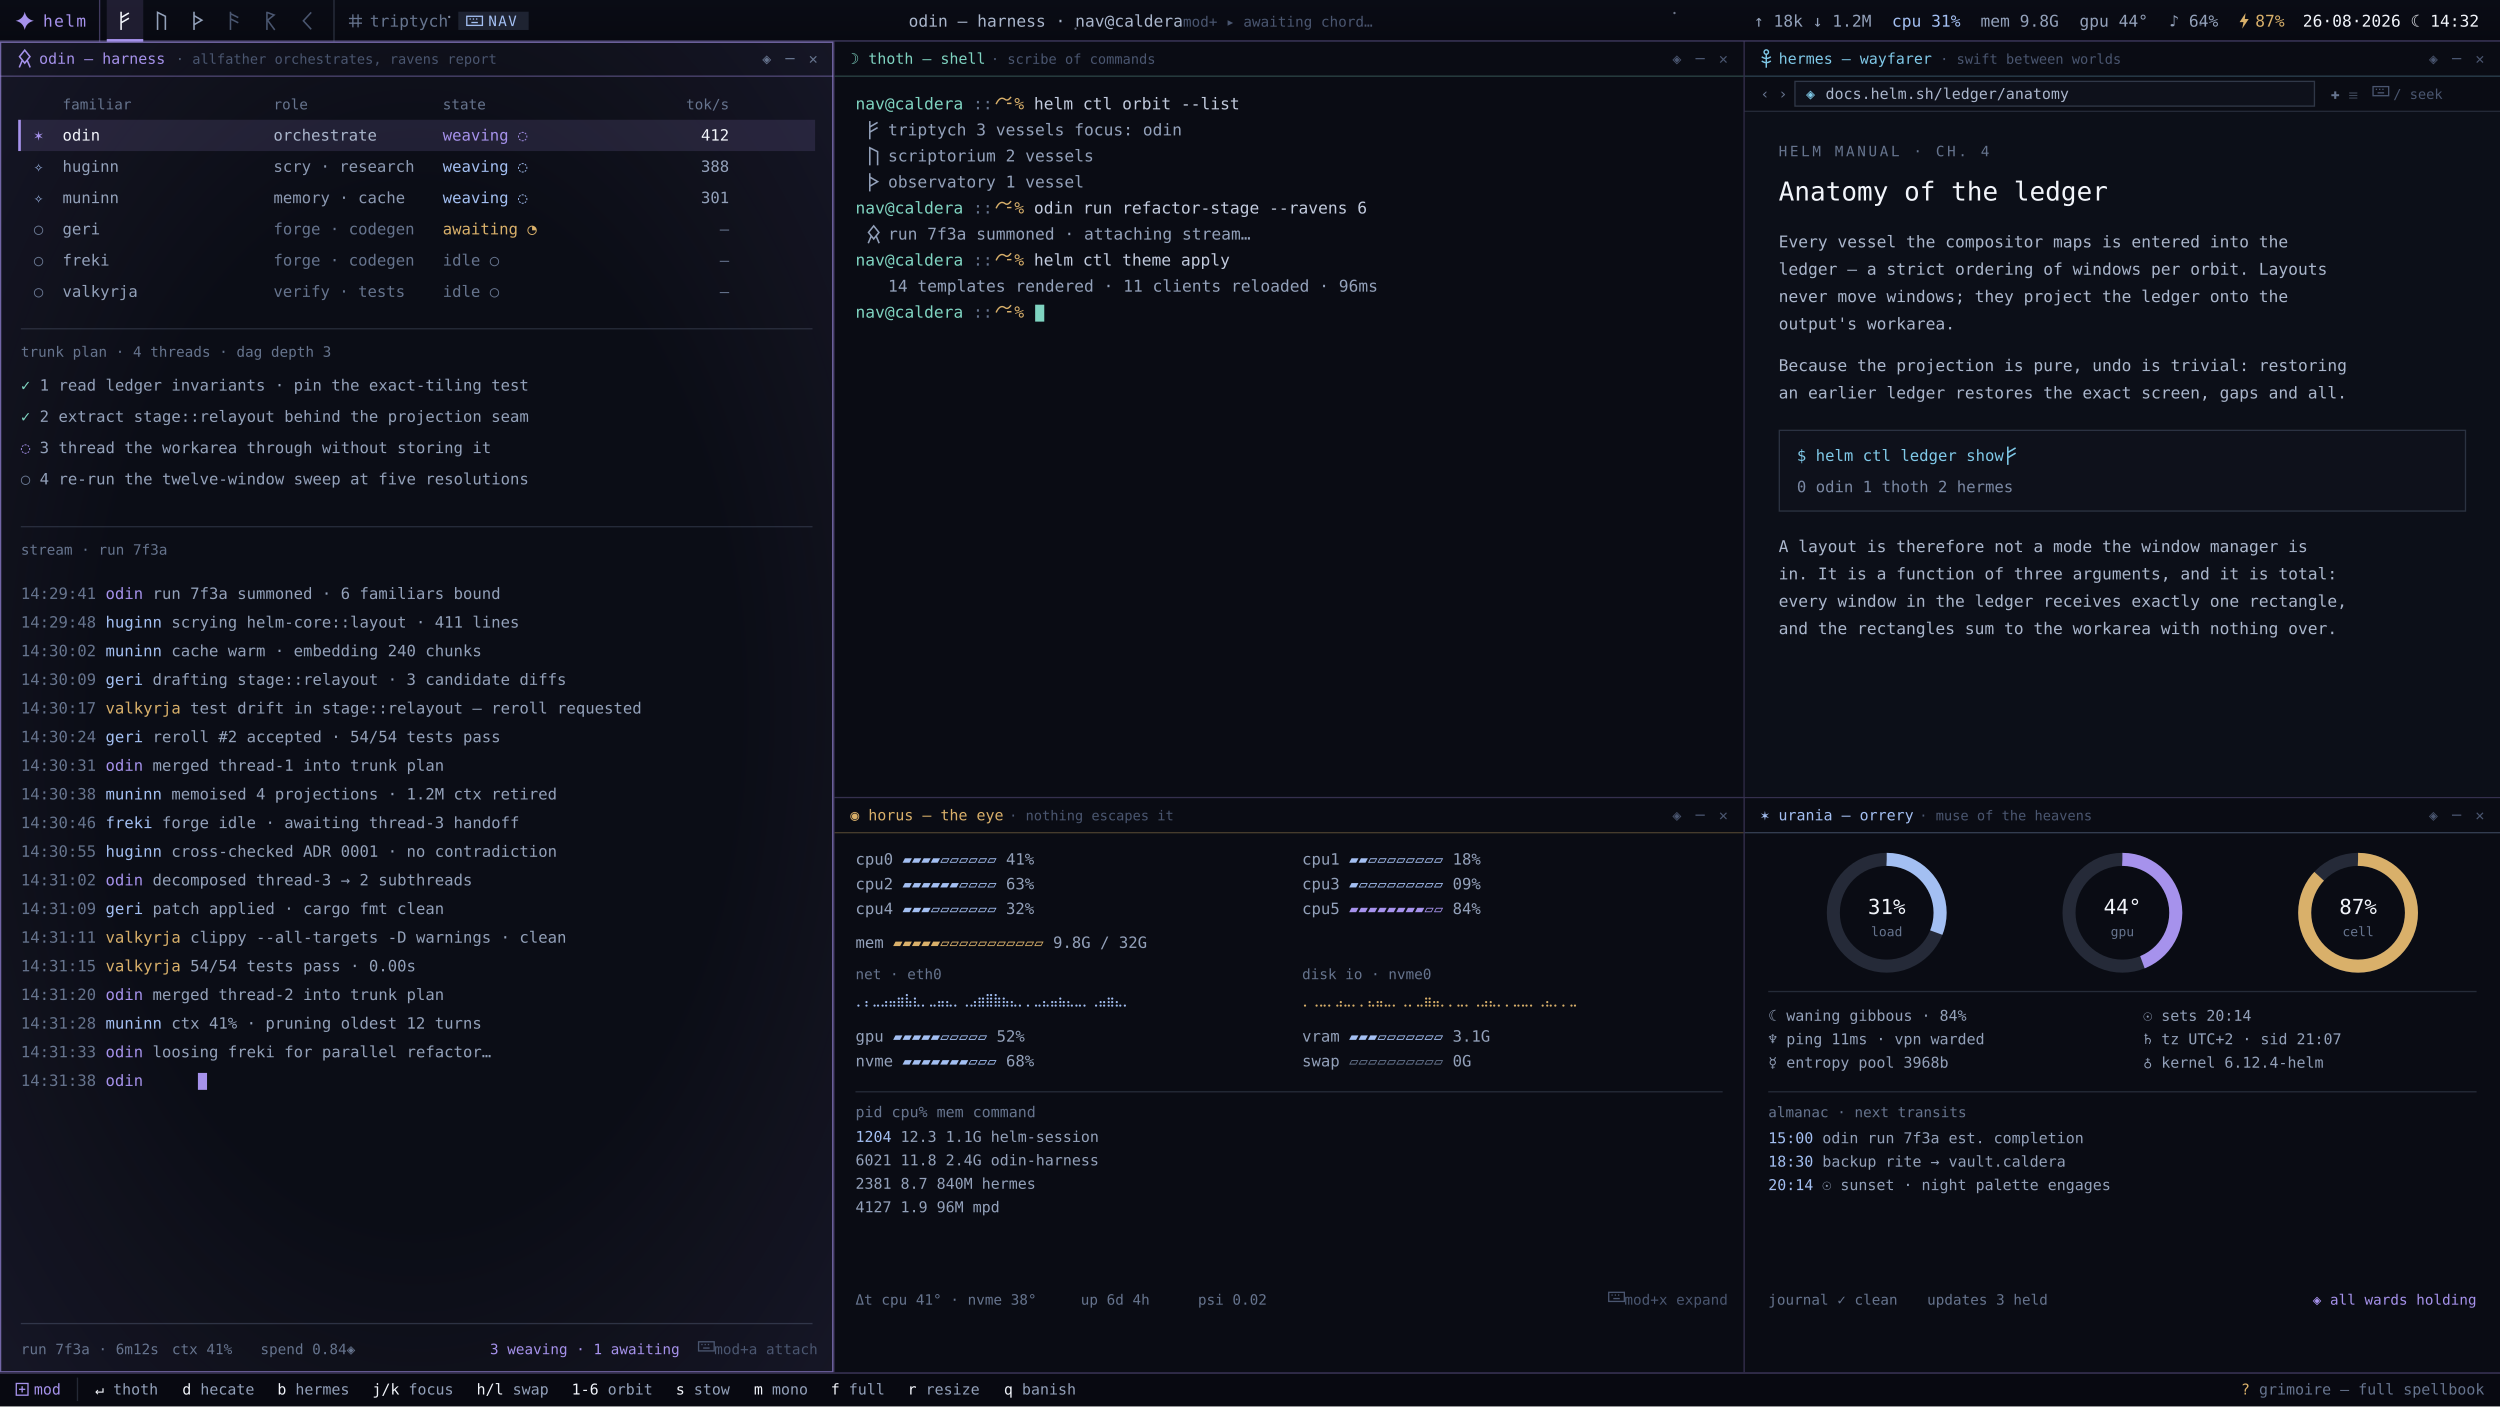
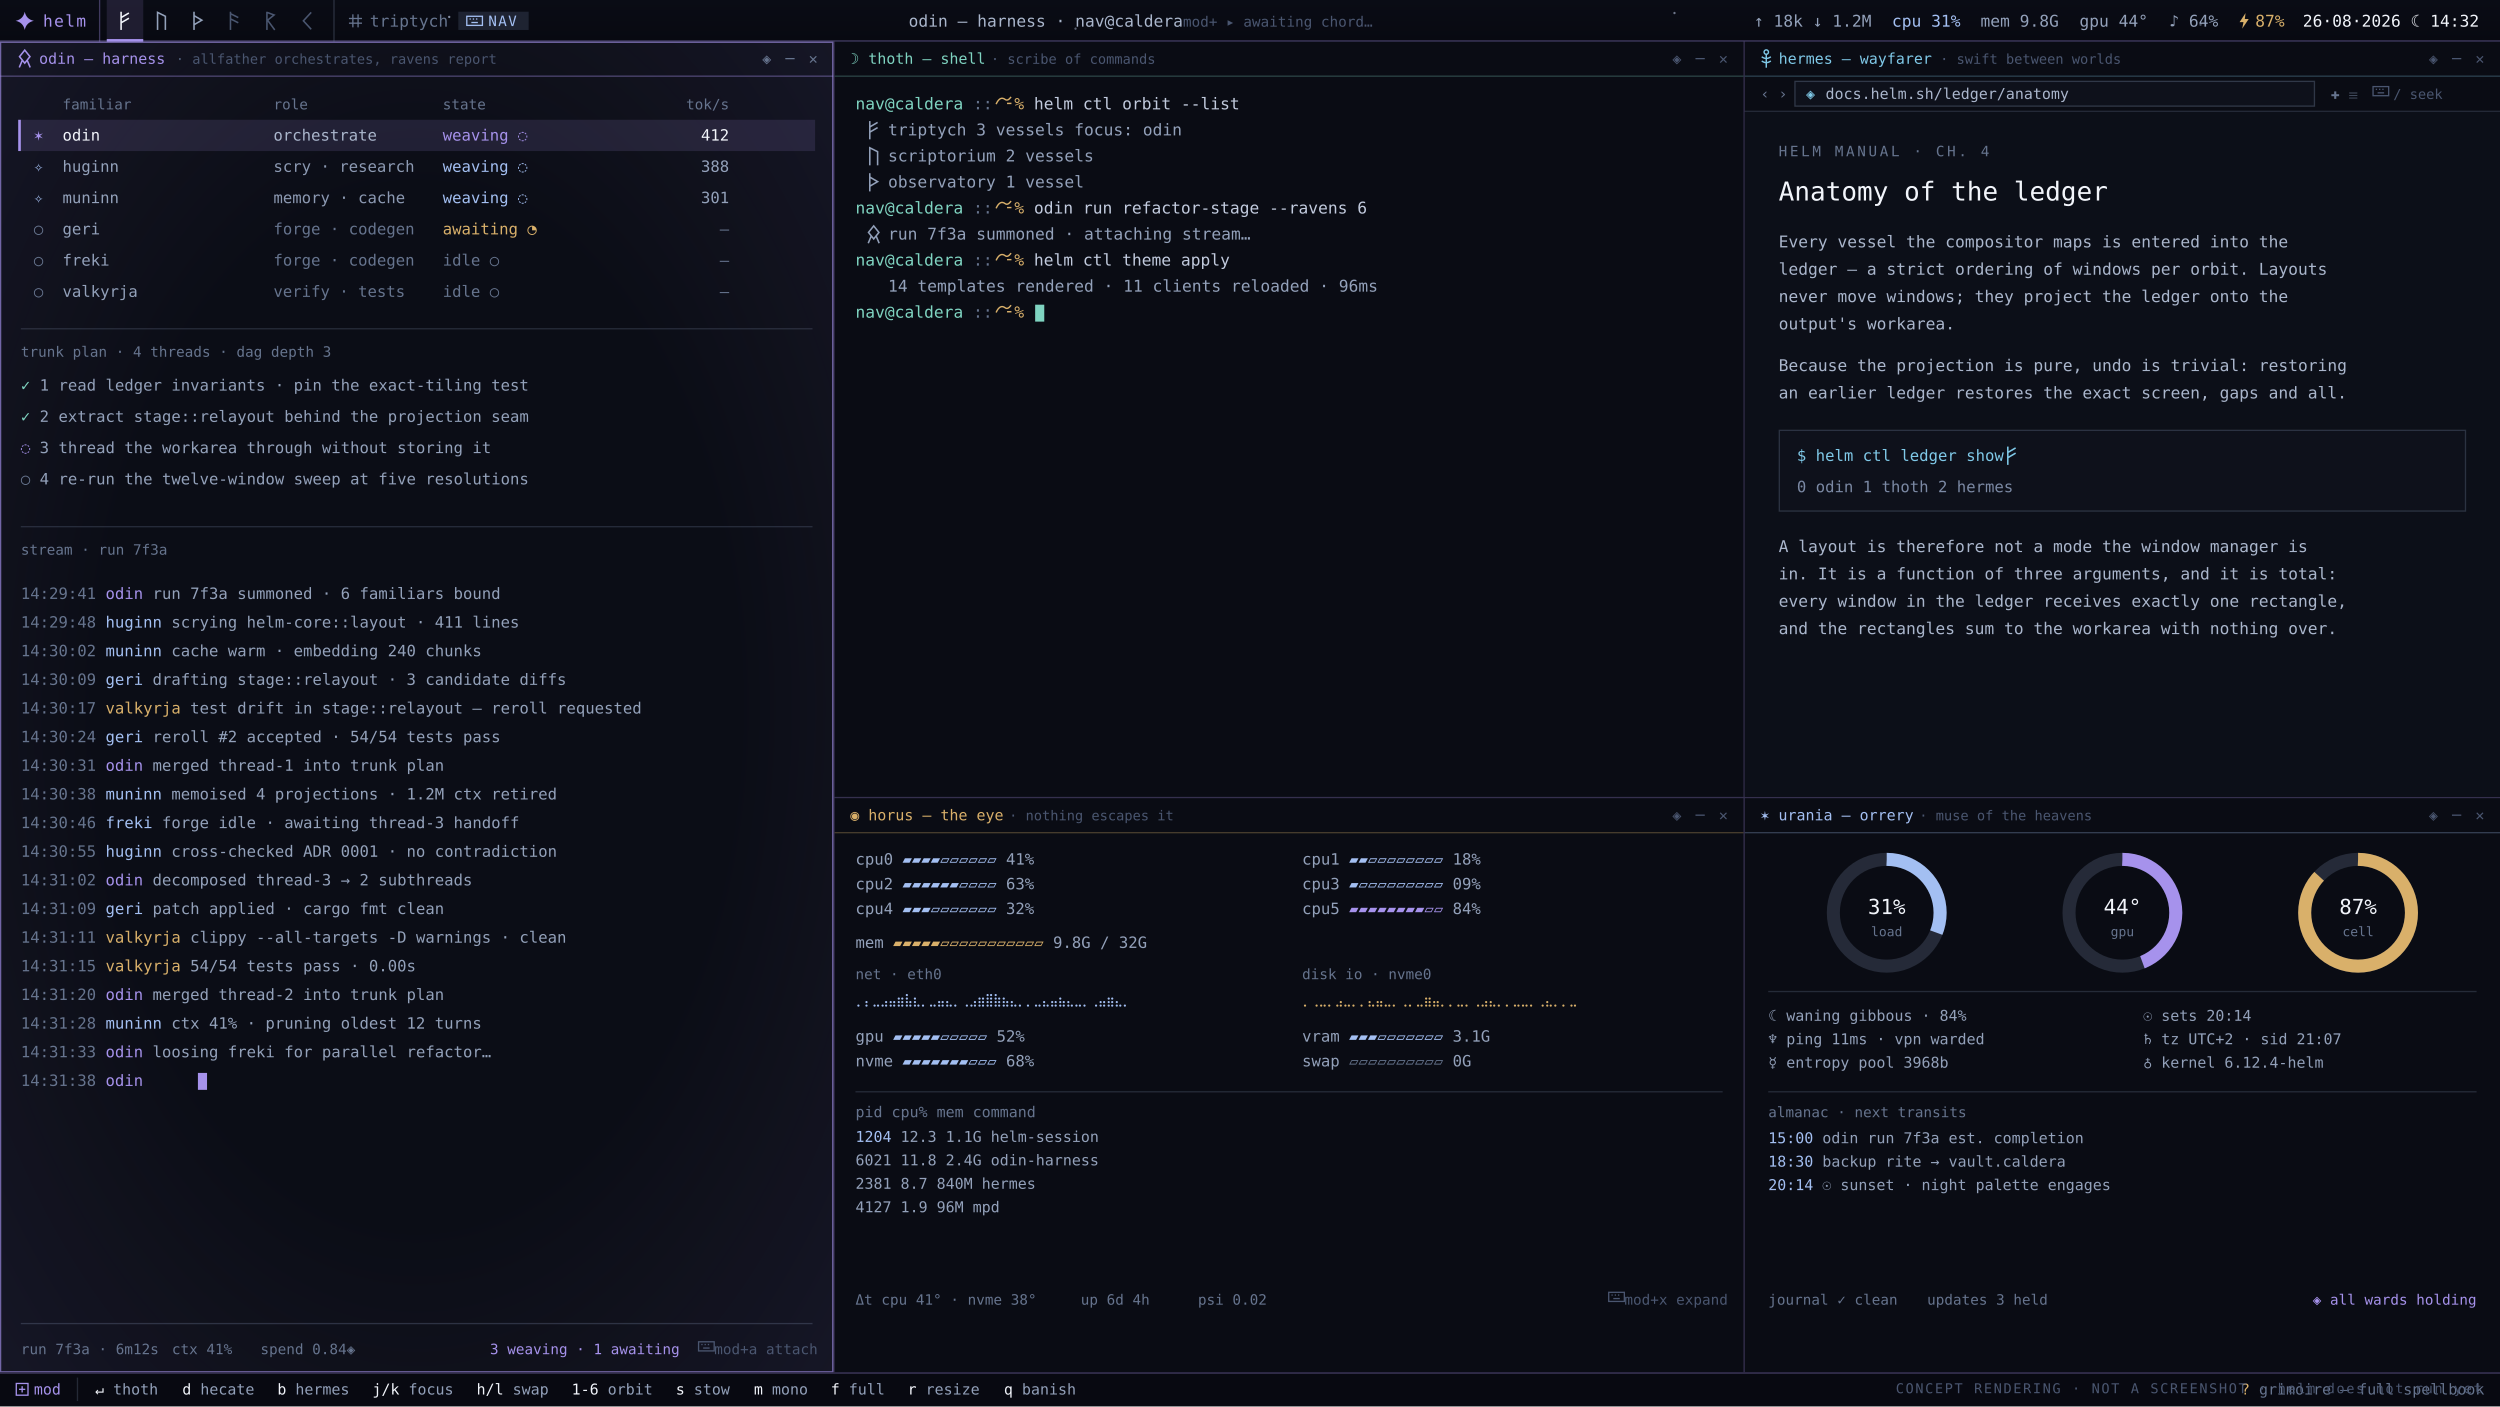
<svg xmlns="http://www.w3.org/2000/svg" viewBox="0 0 1920 1080" width="1920" height="1080" role="img" aria-label="The helm desktop: a 32-pixel bar with six runic orbits, a gapless triptych of five panes named odin, thoth, hermes, horus and urania, and a which-key strip along the bottom.">
  <defs>
    <linearGradient id="bar" x1="0" y1="0" x2="0" y2="1">
      <stop offset="0" stop-color="#0a0c15" />
      <stop offset="1" stop-color="#080911" />
    </linearGradient>
    <radialGradient id="glow" cx="50%" cy="50%" r="70%">
      <stop offset="0.55" stop-color="#a692ec" stop-opacity="0" />
      <stop offset="1" stop-color="#a692ec" stop-opacity="0.07" />
    </radialGradient>
    <g id="r1" fill="none" stroke="currentColor" stroke-width="1.2">
      <path d="M2,0 L2,14 M2,4.5 L8,1 M2,8.5 L8,5" />
    </g>
    <g id="r2" fill="none" stroke="currentColor" stroke-width="1.2">
      <path d="M2,14 L2,0.5 L8,3.5 L8,14" />
    </g>
    <g id="r3" fill="none" stroke="currentColor" stroke-width="1.2">
      <path d="M2,0 L2,14 M2,3 L8,6.5 L2,10 Z" />
    </g>
    <g id="r4" fill="none" stroke="currentColor" stroke-width="1.2">
      <path d="M2,0 L2,14 M2,1.5 L8,4.5 M2,5.5 L8,8.5" />
    </g>
    <g id="r5" fill="none" stroke="currentColor" stroke-width="1.2">
      <path d="M2,0 L2,14 M2,0.5 L7.5,2.5 L2.5,6.5 L8,14" />
    </g>
    <g id="r6" fill="none" stroke="currentColor" stroke-width="1.2">
      <path d="M8,0.5 L2,7 L8,13.5" />
    </g>
    <g id="rO" fill="none" stroke="currentColor" stroke-width="1.2">
      <path d="M5,0.5 L9,5.5 L5,10.5 L1,5.5 Z M3,8.6 L0.8,13.8 M7,8.6 L9.2,13.8" />
    </g>
    <g id="mark">
      <path d="M0,-7 Q1.2,-1.2 7,0 Q1.2,1.2 0,7 Q-1.2,1.2 -7,0 Q-1.2,-1.2 0,-7 Z" fill="currentColor" />
    </g>
    <g id="hash" fill="none" stroke="currentColor" stroke-width="1">
      <path d="M3,0 L3,10 M7,0 L7,10 M0,3.2 L10,3.2 M0,6.8 L10,6.8" />
    </g>
    <g id="kbd" fill="none" stroke="currentColor" stroke-width="1">
      <rect x="0.5" y="0.5" width="12" height="7" />
      <path d="M2.6,2.6 h1 M5.1,2.6 h1 M7.6,2.6 h1 M4,5.3 h5" />
    </g>
    <g id="cad" fill="none" stroke="currentColor" stroke-width="1.1">
      <path d="M4.5,3.6 L4.5,14" />
      <circle cx="4.5" cy="2" r="1.7" />
      <path d="M1,5.6 Q4.5,8.2 8,5.6 M1,8.8 Q4.5,11.4 8,8.8" />
    </g>
    <g id="sig" fill="none" stroke="currentColor" stroke-width="1.1">
      <path d="M0,8 Q3,1.4 7,4.4 Q9,5.9 11.5,2.4 M8.4,7.4 L11.8,7.4" />
    </g>
    <g id="bolt">
      <path d="M4.6,0 L0,7 L3,7 L2,12 L7,4.6 L4,4.6 Z" fill="currentColor" />
    </g>
    <g id="mod" fill="none" stroke="currentColor" stroke-width="1">
      <rect x="0.5" y="0.5" width="9" height="9" />
      <path d="M5,2.6 L5,7.4 M2.6,5 L7.4,5" />
    </g>
  </defs>
  <style>
text{font-family:'IBM Plex Mono','DejaVu Sans Mono','Liberation Mono',ui-monospace,monospace;white-space:pre}
.b{font-size:12.5px}.h{font-size:11.5px}.e{font-size:10.5px}.m{font-size:11px}.s{font-size:12px}
</style>
  <rect width="1920" height="1080" fill="#05060c" />
  <rect width="1920" height="32" fill="url(#bar)" />
  <g fill="#d2e1ff">
    <circle cx="345" cy="13" r="0.9" opacity=".6" />
    <circle cx="826" cy="22" r="0.9" opacity=".4" />
    <circle cx="1286" cy="10" r="0.9" opacity=".5" />
    <circle cx="1690" cy="19" r="0.9" opacity=".35" />
  </g>
  <rect y="31" width="1920" height="1" fill="#a692ec" opacity=".4" />
  <g color="#a692ec">
    <use href="#mark" x="19" y="16" />
  </g>
  <text class="b" x="33" y="20.5" fill="#a692ec" letter-spacing="1">helm</text>
  <rect x="76" width="1" height="32" fill="#a692ec" opacity=".35" />
  <rect x="82" width="28" height="32" fill="#a692ec" opacity=".14" />
  <rect x="82" y="30" width="28" height="2" fill="#a692ec" />
  <g color="#f2f5fb">
    <use href="#r1" x="91" y="9" />
  </g>
  <g color="#93a1ba">
    <use href="#r2" x="119" y="9" />
    <use href="#r3" x="147" y="9" />
  </g>
  <g color="#4a5670">
    <use href="#r4" x="175" y="9" />
    <use href="#r5" x="203" y="9" />
    <use href="#r6" x="231" y="9" />
  </g>
  <rect x="256" width="1" height="32" fill="#66748e" opacity=".35" />
  <g color="#66748e">
    <use href="#hash" x="268" y="11" />
  </g>
  <text class="b" x="284" y="20.5" fill="#66748e">triptych</text>
  <rect x="352" y="9" width="54" height="14" fill="#a3bff2" opacity=".14" />
  <g color="#a3bff2">
    <use href="#kbd" x="358" y="12" />
  </g>
  <text class="m" x="375" y="20" fill="#a3bff2" letter-spacing="1">NAV</text>
  <text class="b" x="876" y="20.5" fill="#aab6cc" text-anchor="middle">odin — harness · nav@caldera<tspan class="m" fill="#4a5670">      mod+ ▸ awaiting chord…</tspan>
  </text>
  <g fill="#93a1ba" class="b">
    <text x="1347" y="20.5">↑ 18k ↓ 1.2M</text>
    <text x="1453" y="20.5" fill="#a3bff2">cpu 31%</text>
    <text x="1521" y="20.5">mem 9.8G</text>
    <text x="1597" y="20.5">gpu 44°</text>
    <text x="1666" y="20.5">♪ 64%</text>
  </g>
  <g color="#d9b06a">
    <use href="#bolt" x="1720" y="10" />
  </g>
  <text class="b" x="1732" y="20.5" fill="#d9b06a">87%</text>
  <text class="b" x="1904" y="20.5" fill="#f2f5fb" text-anchor="end">26·08·2026 ☾ 14:32</text>
  <rect y="32" width="1920" height="1022" fill="#a692ec" opacity=".3" />
  <rect x="0.5" y="32.5" width="639" height="1021" fill="#0b0d16" stroke="#a692ec" stroke-opacity=".6" />
  <rect x="1" y="33" width="638" height="1020" fill="url(#glow)" />
  <rect y="58" width="640" height="1" fill="#a692ec" opacity=".4" />
  <g color="#a692ec">
    <use href="#rO" x="14" y="38" />
  </g>
  <text class="h" x="30" y="49" fill="#a692ec">odin — harness</text>
  <text class="e" x="135" y="49" fill="#4a5670">· allfather orchestrates, ravens report</text>
  <text class="h" x="628" y="49" fill="#66748e" text-anchor="end" letter-spacing="2">◈ ─ ✕</text>
  <g class="m" fill="#66748e">
    <text x="48" y="84">familiar</text>
    <text x="210" y="84">role</text>
    <text x="340" y="84">state</text>
    <text x="560" y="84" text-anchor="end">tok/s</text>
  </g>
  <rect x="14" y="92" width="612" height="24" fill="#a692ec" opacity=".14" />
  <rect x="14" y="92" width="2" height="24" fill="#a692ec" />
  <g class="s">
    <text x="26" y="108" fill="#a692ec">✶</text>
    <text x="48" y="108" fill="#f2f5fb">odin</text>
    <text x="210" y="108" fill="#aab6cc">orchestrate</text>
    <text x="340" y="108" fill="#a692ec">weaving ◌</text>
    <text x="560" y="108" fill="#f2f5fb" text-anchor="end">412</text>
    <text x="26" y="132" fill="#a3bff2">✧</text>
    <text x="48" y="132" fill="#93a1ba">huginn</text>
    <text x="210" y="132" fill="#8c99b2">scry · research</text>
    <text x="340" y="132" fill="#a3bff2">weaving ◌</text>
    <text x="560" y="132" fill="#93a1ba" text-anchor="end">388</text>
    <text x="26" y="156" fill="#a3bff2">✧</text>
    <text x="48" y="156" fill="#93a1ba">muninn</text>
    <text x="210" y="156" fill="#8c99b2">memory · cache</text>
    <text x="340" y="156" fill="#a3bff2">weaving ◌</text>
    <text x="560" y="156" fill="#93a1ba" text-anchor="end">301</text>
    <text x="26" y="180" fill="#66748e">○</text>
    <text x="48" y="180" fill="#93a1ba">geri</text>
    <text x="210" y="180" fill="#66748e">forge · codegen</text>
    <text x="340" y="180" fill="#d9b06a">awaiting ◔</text>
    <text x="560" y="180" fill="#66748e" text-anchor="end">—</text>
    <text x="26" y="204" fill="#66748e">○</text>
    <text x="48" y="204" fill="#93a1ba">freki</text>
    <text x="210" y="204" fill="#66748e">forge · codegen</text>
    <text x="340" y="204" fill="#66748e">idle ○</text>
    <text x="560" y="204" fill="#66748e" text-anchor="end">—</text>
    <text x="26" y="228" fill="#66748e">○</text>
    <text x="48" y="228" fill="#93a1ba">valkyrja</text>
    <text x="210" y="228" fill="#66748e">verify · tests</text>
    <text x="340" y="228" fill="#66748e">idle ○</text>
    <text x="560" y="228" fill="#66748e" text-anchor="end">—</text>
  </g>
  <rect x="16" y="252" width="608" height="1" fill="#66748e" opacity=".3" />
  <text class="m" x="16" y="274" fill="#66748e">trunk plan · 4 threads · dag depth 3</text>
  <g class="s" fill="#93a1ba">
    <text x="16" y="300">
      <tspan fill="#7fd4c1">✓</tspan>  1  read ledger invariants · pin the exact-tiling test</text>
    <text x="16" y="324">
      <tspan fill="#7fd4c1">✓</tspan>  2  extract stage::relayout behind the projection seam</text>
    <text x="16" y="348">
      <tspan fill="#a692ec">◌</tspan>  3  thread the workarea through without storing it</text>
    <text x="16" y="372">
      <tspan fill="#66748e">○</tspan>  4  re-run the twelve-window sweep at five resolutions</text>
  </g>
  <rect x="16" y="404" width="608" height="1" fill="#66748e" opacity=".3" />
  <text class="m" x="16" y="426" fill="#66748e">stream · run 7f3a</text>
  <g class="s" fill="#93a1ba">
    <text x="16" y="460">
      <tspan fill="#66748e">14:29:41</tspan>
      <tspan fill="#a692ec">odin    </tspan> run 7f3a summoned · 6 familiars bound</text>
    <text x="16" y="482">
      <tspan fill="#66748e">14:29:48</tspan>
      <tspan fill="#a3bff2">huginn  </tspan> scrying helm-core::layout · 411 lines</text>
    <text x="16" y="504">
      <tspan fill="#66748e">14:30:02</tspan>
      <tspan fill="#a3bff2">muninn  </tspan> cache warm · embedding 240 chunks</text>
    <text x="16" y="526">
      <tspan fill="#66748e">14:30:09</tspan>
      <tspan fill="#a3bff2">geri    </tspan> drafting stage::relayout · 3 candidate diffs</text>
    <text x="16" y="548">
      <tspan fill="#66748e">14:30:17</tspan>
      <tspan fill="#d9b06a">valkyrja</tspan> test drift in stage::relayout — reroll requested</text>
    <text x="16" y="570">
      <tspan fill="#66748e">14:30:24</tspan>
      <tspan fill="#a3bff2">geri    </tspan> reroll #2 accepted · 54/54 tests pass</text>
    <text x="16" y="592">
      <tspan fill="#66748e">14:30:31</tspan>
      <tspan fill="#a692ec">odin    </tspan> merged thread-1 into trunk plan</text>
    <text x="16" y="614">
      <tspan fill="#66748e">14:30:38</tspan>
      <tspan fill="#a3bff2">muninn  </tspan> memoised 4 projections · 1.2M ctx retired</text>
    <text x="16" y="636">
      <tspan fill="#66748e">14:30:46</tspan>
      <tspan fill="#a3bff2">freki   </tspan> forge idle · awaiting thread-3 handoff</text>
    <text x="16" y="658">
      <tspan fill="#66748e">14:30:55</tspan>
      <tspan fill="#a3bff2">huginn  </tspan> cross-checked ADR 0001 · no contradiction</text>
    <text x="16" y="680">
      <tspan fill="#66748e">14:31:02</tspan>
      <tspan fill="#a692ec">odin    </tspan> decomposed thread-3 → 2 subthreads</text>
    <text x="16" y="702">
      <tspan fill="#66748e">14:31:09</tspan>
      <tspan fill="#a3bff2">geri    </tspan> patch applied · cargo fmt clean</text>
    <text x="16" y="724">
      <tspan fill="#66748e">14:31:11</tspan>
      <tspan fill="#d9b06a">valkyrja</tspan> clippy --all-targets -D warnings · clean</text>
    <text x="16" y="746">
      <tspan fill="#66748e">14:31:15</tspan>
      <tspan fill="#d9b06a">valkyrja</tspan> 54/54 tests pass · 0.00s</text>
    <text x="16" y="768">
      <tspan fill="#66748e">14:31:20</tspan>
      <tspan fill="#a692ec">odin    </tspan> merged thread-2 into trunk plan</text>
    <text x="16" y="790">
      <tspan fill="#66748e">14:31:28</tspan>
      <tspan fill="#a3bff2">muninn  </tspan> ctx 41% · pruning oldest 12 turns</text>
    <text x="16" y="812">
      <tspan fill="#66748e">14:31:33</tspan>
      <tspan fill="#a692ec">odin    </tspan> loosing freki for parallel refactor…</text>
    <text x="16" y="834" fill="#f2f5fb">
      <tspan fill="#66748e">14:31:38</tspan>
      <tspan fill="#a692ec">odin    </tspan>
    </text>
  </g>
  <rect x="152" y="824" width="7" height="13" fill="#a692ec" />
  <rect x="16" y="1016" width="608" height="1" fill="#66748e" opacity=".35" />
  <g class="m" fill="#66748e">
    <text x="16" y="1040">run 7f3a · 6m12s</text>
    <text x="132" y="1040">ctx 41%</text>
    <text x="200" y="1040">spend 0.84◈</text>
    <text x="522" y="1040" fill="#a692ec" text-anchor="end">3 weaving · 1 awaiting</text>
    <text x="628" y="1040" fill="#4a5670" text-anchor="end">mod+a attach</text>
  </g>
  <g color="#4a5670">
    <use href="#kbd" x="536" y="1030" />
  </g>
  <rect x="641" y="32" width="698" height="580" fill="#0a0c14" />
  <rect x="641" y="58" width="698" height="1" fill="#7fd4c1" opacity=".28" />
  <text class="h" x="653" y="49" fill="#7fd4c1">☽ thoth — shell</text>
  <text class="e" x="761" y="49" fill="#4a5670">· scribe of commands</text>
  <text class="h" x="1327" y="49" fill="#4a5670" text-anchor="end" letter-spacing="2">◈ ─ ✕</text>
  <g class="b">
    <text x="657" y="84">
      <tspan fill="#7fd4c1">nav@caldera</tspan>
      <tspan fill="#66748e">::</tspan>
    </text>
    <g color="#d9b06a">
      <use href="#sig" x="765" y="72" />
    </g>
    <text x="779" y="84">
      <tspan fill="#d9b06a">%</tspan>
      <tspan fill="#c2cbde">helm ctl orbit --list</tspan>
    </text>
    <g color="#93a1ba">
      <use href="#r1" x="666" y="93" />
    </g>
    <text x="682" y="104" fill="#93a1ba">triptych    3 vessels   focus: odin</text>
    <g color="#93a1ba">
      <use href="#r2" x="666" y="113" />
    </g>
    <text x="682" y="124" fill="#93a1ba">scriptorium 2 vessels</text>
    <g color="#93a1ba">
      <use href="#r3" x="666" y="133" />
    </g>
    <text x="682" y="144" fill="#93a1ba">observatory 1 vessel</text>
    <text x="657" y="164">
      <tspan fill="#7fd4c1">nav@caldera</tspan>
      <tspan fill="#66748e">::</tspan>
    </text>
    <g color="#d9b06a">
      <use href="#sig" x="765" y="152" />
    </g>
    <text x="779" y="164">
      <tspan fill="#d9b06a">%</tspan>
      <tspan fill="#c2cbde">odin run refactor-stage --ravens 6</tspan>
    </text>
    <g color="#93a1ba">
      <use href="#rO" x="666" y="173" />
    </g>
    <text x="682" y="184" fill="#93a1ba">run 7f3a summoned · attaching stream…</text>
    <text x="657" y="204">
      <tspan fill="#7fd4c1">nav@caldera</tspan>
      <tspan fill="#66748e">::</tspan>
    </text>
    <g color="#d9b06a">
      <use href="#sig" x="765" y="192" />
    </g>
    <text x="779" y="204">
      <tspan fill="#d9b06a">%</tspan>
      <tspan fill="#c2cbde">helm ctl theme apply</tspan>
    </text>
    <text x="682" y="224" fill="#93a1ba">14 templates rendered · 11 clients reloaded · 96ms</text>
    <text x="657" y="244">
      <tspan fill="#7fd4c1">nav@caldera</tspan>
      <tspan fill="#66748e">::</tspan>
    </text>
    <g color="#d9b06a">
      <use href="#sig" x="765" y="232" />
    </g>
    <text x="779" y="244" fill="#d9b06a">%</text>
  </g>
  <rect x="795" y="234" width="7" height="13" fill="#7fd4c1" />
  <rect x="1340" y="32" width="580" height="580" fill="#0a0c14" />
  <rect x="1340" y="58" width="580" height="1" fill="#7fc9e8" opacity=".28" />
  <g color="#7fc9e8">
    <use href="#cad" x="1352" y="38" />
  </g>
  <text class="h" x="1366" y="49" fill="#7fc9e8">hermes — wayfarer</text>
  <text class="e" x="1490" y="49" fill="#4a5670">· swift between worlds</text>
  <text class="h" x="1908" y="49" fill="#4a5670" text-anchor="end" letter-spacing="2">◈ ─ ✕</text>
  <rect x="1340" y="85" width="580" height="1" fill="#66748e" opacity=".3" />
  <text class="h" x="1352" y="76" fill="#66748e">‹ ›</text>
  <rect x="1378.5" y="62.5" width="399" height="19" fill="#0e111b" stroke="#66748e" stroke-opacity=".4" />
  <text class="h" x="1387" y="76" fill="#7fc9e8">◈</text>
  <text class="h" x="1402" y="76" fill="#aab6cc">docs.helm.sh/ledger/anatomy</text>
  <text class="h" x="1790" y="76" fill="#66748e">✚ ☰</text>
  <g color="#4a5670">
    <use href="#kbd" x="1822" y="66" />
  </g>
  <text class="e" x="1838" y="76" fill="#4a5670">/ seek</text>
  <rect x="1340" y="86" width="580" height="526" fill="#0c0f18" />
  <text class="m" x="1366" y="120" fill="#66748e" letter-spacing="2">HELM MANUAL · CH. 4</text>
  <text x="1366" y="154" fill="#f2f5fb" font-size="20">Anatomy of the ledger</text>
  <g class="b" fill="#aab6cc">
    <text x="1366" y="190">Every vessel the compositor maps is entered into the</text>
    <text x="1366" y="211">ledger — a strict ordering of windows per orbit. Layouts</text>
    <text x="1366" y="232">never move windows; they project the ledger onto the</text>
    <text x="1366" y="253">output's workarea.</text>
    <text x="1366" y="285">Because the projection is pure, undo is trivial: restoring</text>
    <text x="1366" y="306">an earlier ledger restores the exact screen, gaps and all.</text>
  </g>
  <rect x="1366.5" y="330.5" width="527" height="62" fill="#0e111b" stroke="#66748e" stroke-opacity=".35" />
  <text class="s" x="1380" y="354" fill="#7fc9e8">$ helm ctl ledger show</text>
  <g color="#7fc9e8">
    <use href="#r1" x="1540" y="343" />
  </g>
  <text class="s" x="1380" y="378" fill="#7b89a4">0 odin    1 thoth    2 hermes</text>
  <g class="b" fill="#aab6cc">
    <text x="1366" y="424">A layout is therefore not a mode the window manager is</text>
    <text x="1366" y="445">in. It is a function of three arguments, and it is total:</text>
    <text x="1366" y="466">every window in the ledger receives exactly one rectangle,</text>
    <text x="1366" y="487">and the rectangles sum to the workarea with nothing over.</text>
  </g>
  <rect x="641" y="613" width="698" height="441" fill="#0a0c14" />
  <rect x="641" y="639" width="698" height="1" fill="#d9b06a" opacity=".3" />
  <text class="h" x="653" y="630" fill="#d9b06a">◉ horus — the eye</text>
  <text class="e" x="775" y="630" fill="#4a5670">· nothing escapes it</text>
  <text class="h" x="1327" y="630" fill="#4a5670" text-anchor="end" letter-spacing="2">◈ ─ ✕</text>
  <g class="s" fill="#93a1ba">
    <text x="657" y="664">cpu0 <tspan fill="#a3bff2">▰▰▰▰▱▱▱▱▱▱</tspan> 41%</text>
    <text x="1000" y="664">cpu1 <tspan fill="#a3bff2">▰▰▱▱▱▱▱▱▱▱</tspan> 18%</text>
    <text x="657" y="683">cpu2 <tspan fill="#a3bff2">▰▰▰▰▰▰▱▱▱▱</tspan> 63%</text>
    <text x="1000" y="683">cpu3 <tspan fill="#a3bff2">▰▱▱▱▱▱▱▱▱▱</tspan> 09%</text>
    <text x="657" y="702">cpu4 <tspan fill="#a3bff2">▰▰▰▱▱▱▱▱▱▱</tspan> 32%</text>
    <text x="1000" y="702">cpu5 <tspan fill="#a692ec">▰▰▰▰▰▰▰▰▱▱</tspan> 84%</text>
    <text x="657" y="728">mem <tspan fill="#d9b06a">▰▰▰▰▰▱▱▱▱▱▱▱▱▱▱▱</tspan> 9.8G / 32G</text>
  </g>
  <text class="m" x="657" y="752" fill="#66748e">net · eth0</text>
  <text class="s" x="657" y="772" fill="#a3bff2" letter-spacing="-1">⡀⡄⣀⣠⣤⣶⣧⣆⡀⣀⣤⣄⡀⢀⣠⣶⣿⣷⣦⣄⡀⡀⣀⣄⣤⣦⣄⣀⡀⢀⣤⣶⣄⡀</text>
  <text class="m" x="1000" y="752" fill="#66748e">disk io · nvme0</text>
  <text class="s" x="1000" y="772" fill="#d9b06a" letter-spacing="-1">⡀⢀⣀⡀⣠⣀⡀⡀⣄⣤⣀⡀⢀⡀⣀⣶⣤⡀⡀⣀⡀⢀⣠⣄⡀⡀⣀⣀⡀⢀⣄⡀⡀⣀</text>
  <g class="s" fill="#93a1ba">
    <text x="657" y="800">gpu  <tspan fill="#a3bff2">▰▰▰▰▰▱▱▱▱▱</tspan> 52%</text>
    <text x="1000" y="800">vram <tspan fill="#a3bff2">▰▰▰▱▱▱▱▱▱▱</tspan> 3.1G</text>
    <text x="657" y="819">nvme <tspan fill="#a3bff2">▰▰▰▰▰▰▰▱▱▱</tspan> 68%</text>
    <text x="1000" y="819">swap <tspan fill="#66748e">▱▱▱▱▱▱▱▱▱▱</tspan> 0G</text>
  </g>
  <rect x="657" y="838" width="666" height="1" fill="#66748e" opacity=".3" />
  <g class="h">
    <text x="657" y="858" fill="#66748e"> pid     cpu%  mem     command</text>
    <text x="657" y="877" fill="#93a1ba">
      <tspan fill="#a3bff2"> 1204</tspan>   12.3  1.1G    helm-session</text>
    <text x="657" y="895" fill="#93a1ba"> 6021   11.8  2.4G    odin-harness</text>
    <text x="657" y="913" fill="#93a1ba"> 2381    8.7  840M    hermes</text>
    <text x="657" y="931" fill="#93a1ba"> 4127    1.9   96M    mpd</text>
  </g>
  <g class="m" fill="#66748e">
    <text x="657" y="1002">Δt cpu 41° · nvme 38°</text>
    <text x="830" y="1002">up 6d 4h</text>
    <text x="920" y="1002">psi 0.02</text>
    <text x="1327" y="1002" fill="#4a5670" text-anchor="end">mod+x expand</text>
  </g>
  <g color="#4a5670">
    <use href="#kbd" x="1235" y="992" />
  </g>
  <rect x="1340" y="613" width="580" height="441" fill="#0a0c14" />
  <rect x="1340" y="639" width="580" height="1" fill="#a3bff2" opacity=".28" />
  <text class="h" x="1352" y="630" fill="#a3bff2">✶ urania — orrery</text>
  <text class="e" x="1474" y="630" fill="#4a5670">· muse of the heavens</text>
  <text class="h" x="1908" y="630" fill="#4a5670" text-anchor="end" letter-spacing="2">◈ ─ ✕</text>
  <g fill="none" stroke-width="10">
    <circle cx="1449" cy="701" r="41" stroke="#66748e" stroke-opacity=".3" />
    <circle cx="1449" cy="701" r="41" stroke="#a3bff2" stroke-dasharray="80 178" transform="rotate(-90 1449 701)" />
    <circle cx="1630" cy="701" r="41" stroke="#66748e" stroke-opacity=".3" />
    <circle cx="1630" cy="701" r="41" stroke="#a692ec" stroke-dasharray="113 145" transform="rotate(-90 1630 701)" />
    <circle cx="1811" cy="701" r="41" stroke="#66748e" stroke-opacity=".3" />
    <circle cx="1811" cy="701" r="41" stroke="#d9b06a" stroke-dasharray="224 34" transform="rotate(-90 1811 701)" />
  </g>
  <g text-anchor="middle">
    <text x="1449" y="702" fill="#f2f5fb" font-size="16">31%</text>
    <text x="1449" y="719" fill="#66748e" font-size="10">load</text>
    <text x="1630" y="702" fill="#f2f5fb" font-size="16">44°</text>
    <text x="1630" y="719" fill="#66748e" font-size="10">gpu</text>
    <text x="1811" y="702" fill="#f2f5fb" font-size="16">87%</text>
    <text x="1811" y="719" fill="#66748e" font-size="10">cell</text>
  </g>
  <rect x="1358" y="761" width="544" height="1" fill="#66748e" opacity=".3" />
  <g class="h" fill="#93a1ba">
    <text x="1358" y="784">☾ waning gibbous · 84%</text>
    <text x="1646" y="784">☉ sets 20:14</text>
    <text x="1358" y="802">♆ ping 11ms · vpn warded</text>
    <text x="1646" y="802">♄ tz UTC+2 · sid 21:07</text>
    <text x="1358" y="820">☿ entropy pool 3968b</text>
    <text x="1646" y="820">♁ kernel 6.12.4-helm</text>
  </g>
  <rect x="1358" y="838" width="544" height="1" fill="#66748e" opacity=".3" />
  <text class="m" x="1358" y="858" fill="#66748e">almanac · next transits</text>
  <g class="h" fill="#93a1ba">
    <text x="1358" y="878">
      <tspan fill="#a3bff2">15:00</tspan>   odin run 7f3a est. completion</text>
    <text x="1358" y="896">
      <tspan fill="#a3bff2">18:30</tspan>   backup rite → vault.caldera</text>
    <text x="1358" y="914">
      <tspan fill="#a3bff2">20:14</tspan>   ☉ sunset · night palette engages</text>
  </g>
  <g class="m" fill="#66748e">
    <text x="1358" y="1002">journal ✓ clean</text>
    <text x="1480" y="1002">updates 3 held</text>
    <text x="1902" y="1002" fill="#a692ec" text-anchor="end">◈ all wards holding</text>
  </g>
  <rect y="1054" width="1920" height="26" fill="#080911" />
  <rect y="1054" width="1920" height="1" fill="#a692ec" opacity=".35" />
  <g color="#a692ec">
    <use href="#mod" x="12" y="1062" />
  </g>
  <text class="h" x="26" y="1071" fill="#a692ec">mod</text>
  <rect x="59" y="1058" width="1" height="18" fill="#66748e" opacity=".3" />
  <g class="h" fill="#93a1ba">
    <text x="73" y="1071">
      <tspan fill="#f2f5fb">↵</tspan> thoth</text>
    <text x="140" y="1071">
      <tspan fill="#f2f5fb">d</tspan> hecate</text>
    <text x="213" y="1071">
      <tspan fill="#f2f5fb">b</tspan> hermes</text>
    <text x="286" y="1071">
      <tspan fill="#f2f5fb">j/k</tspan> focus</text>
    <text x="366" y="1071">
      <tspan fill="#f2f5fb">h/l</tspan> swap</text>
    <text x="439" y="1071">
      <tspan fill="#f2f5fb">1-6</tspan> orbit</text>
    <text x="519" y="1071">
      <tspan fill="#f2f5fb">s</tspan> stow</text>
    <text x="579" y="1071">
      <tspan fill="#f2f5fb">m</tspan> mono</text>
    <text x="638" y="1071">
      <tspan fill="#f2f5fb">f</tspan> full</text>
    <text x="697" y="1071">
      <tspan fill="#f2f5fb">r</tspan> resize</text>
    <text x="771" y="1071">
      <tspan fill="#f2f5fb">q</tspan> banish</text>
  </g>
  <text class="h" x="1908" y="1071" fill="#66748e" text-anchor="end">
    <tspan fill="#d9b06a">?</tspan> grimoire — full spellbook</text>
+   <g id="concept-label" aria-hidden="true">
+     <text x="1906" y="1070" text-anchor="end" font-family="IBM Plex Mono, DejaVu Sans Mono, monospace" font-size="10.5" fill="#4a5670" letter-spacing="1.2">CONCEPT RENDERING · NOT A SCREENSHOT · helm does not run yet</text>
+   </g>
</svg>
